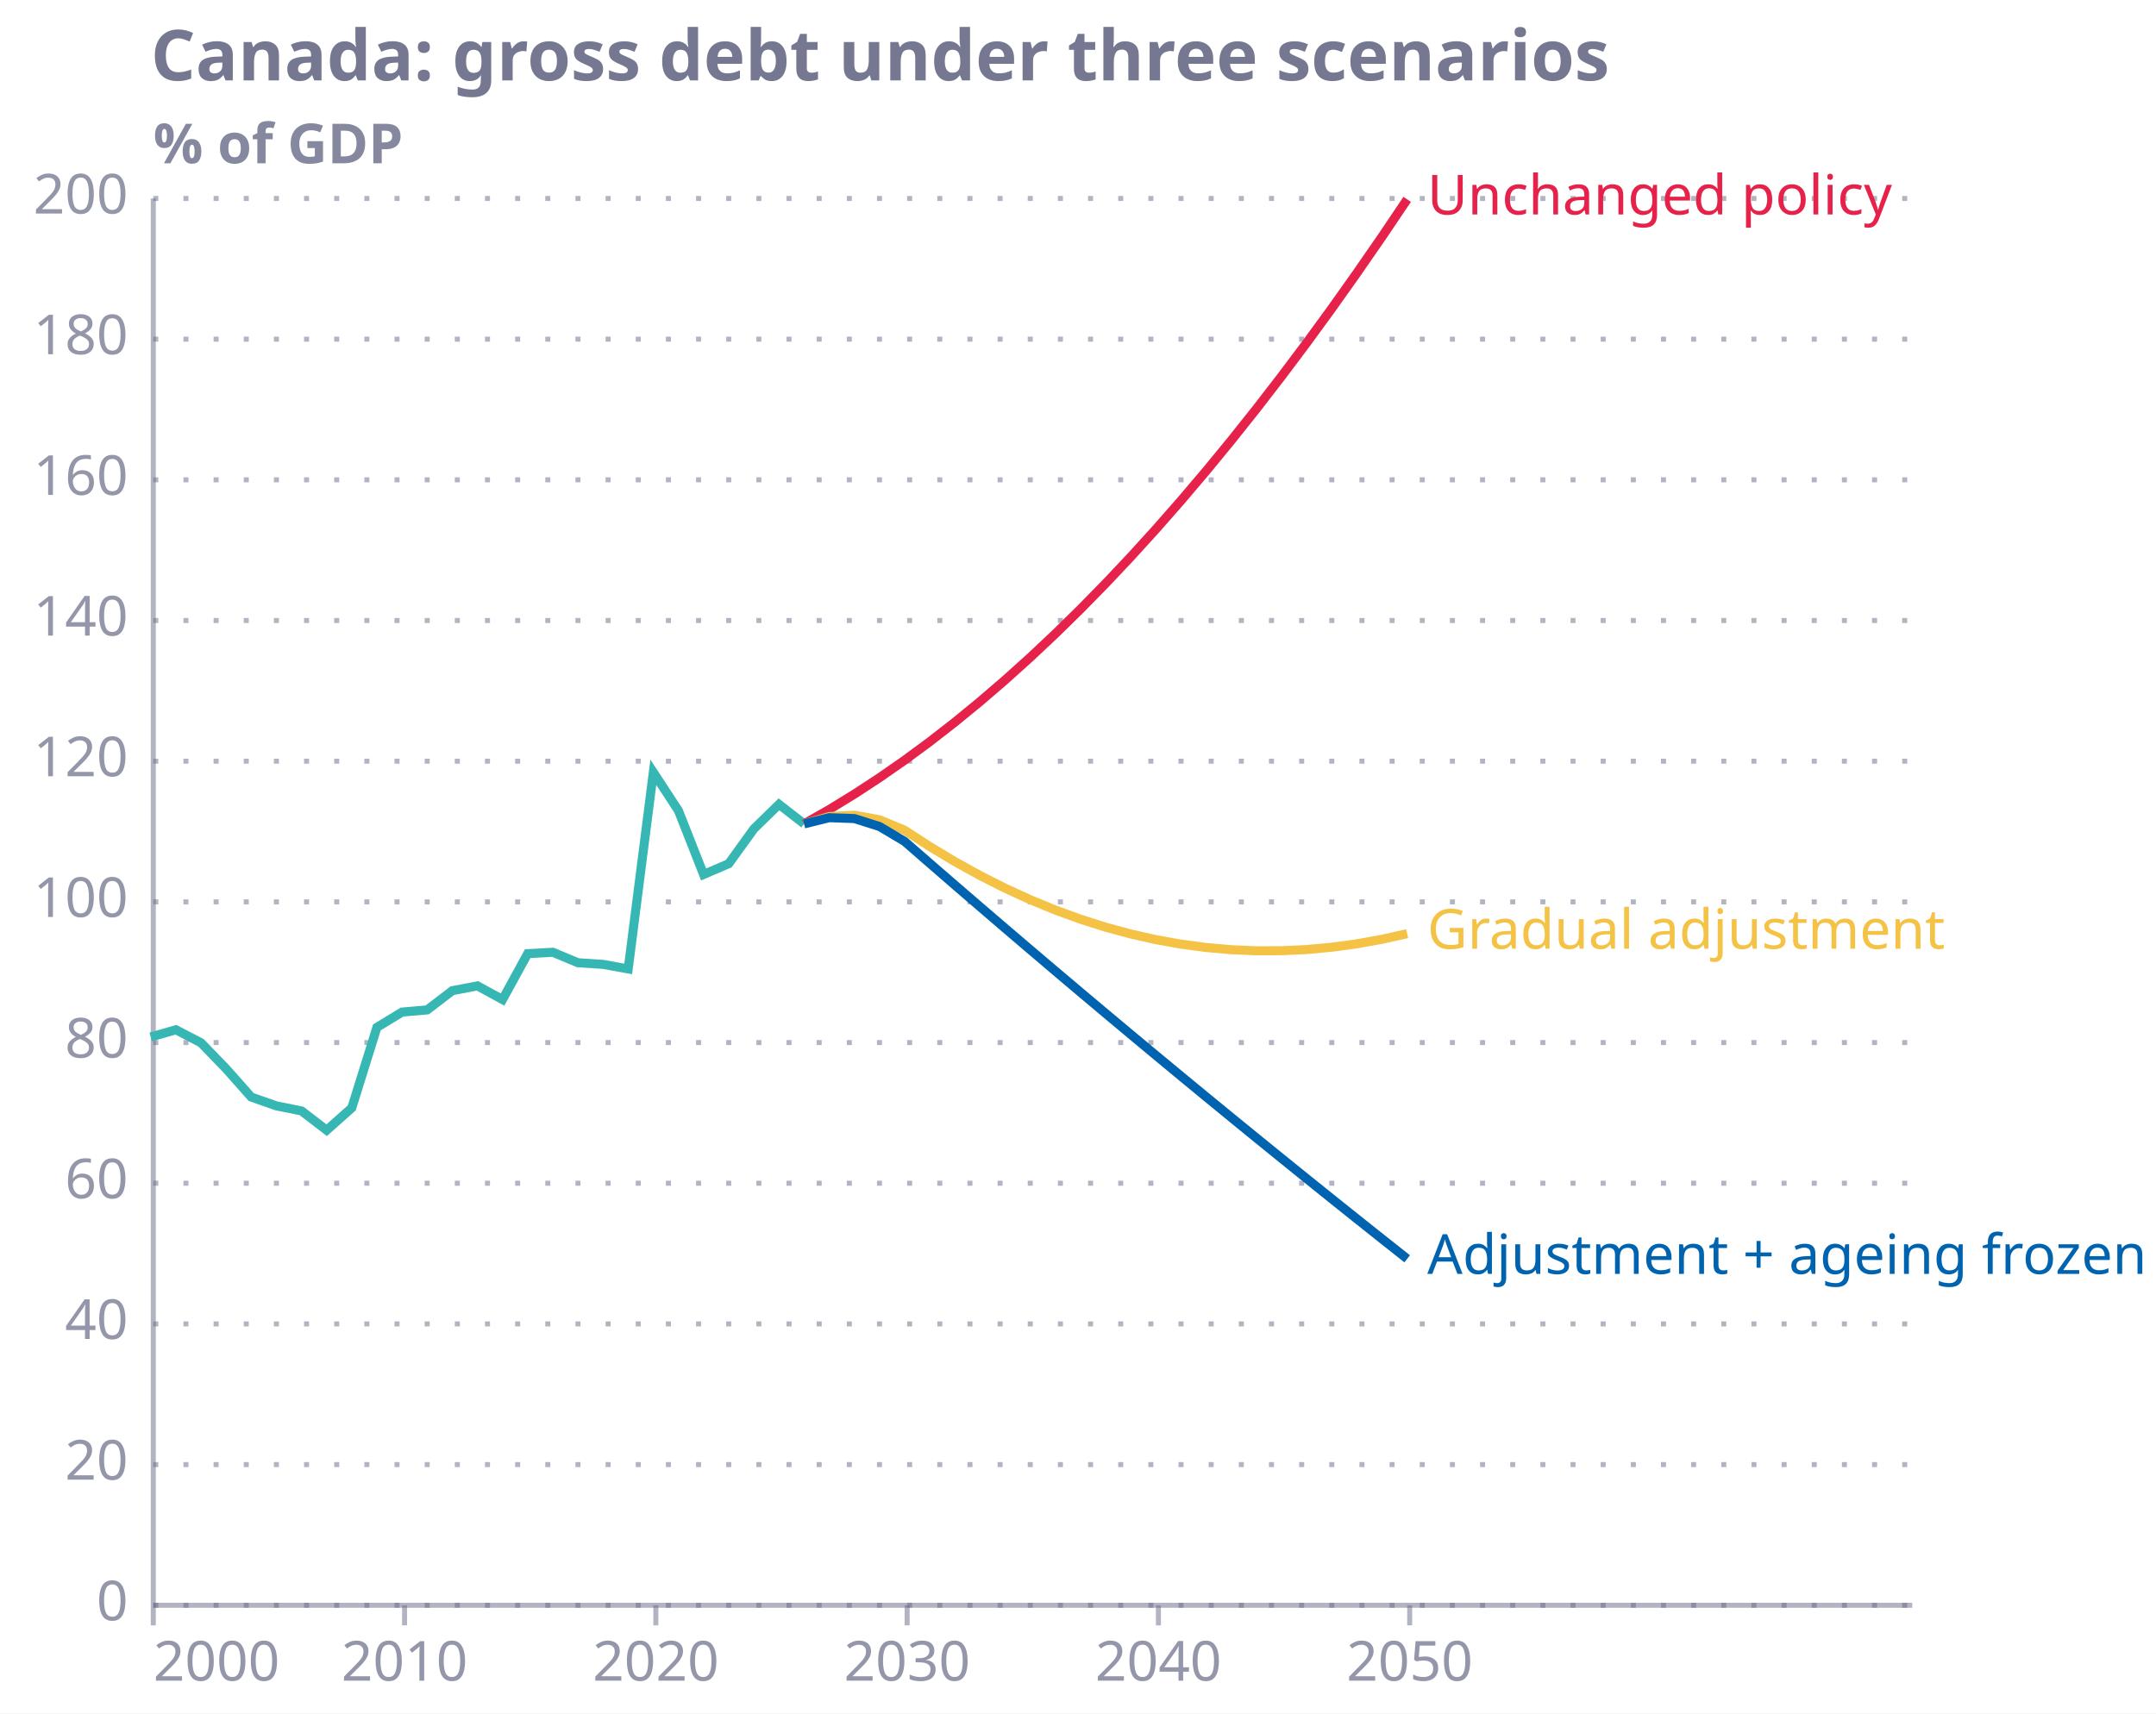
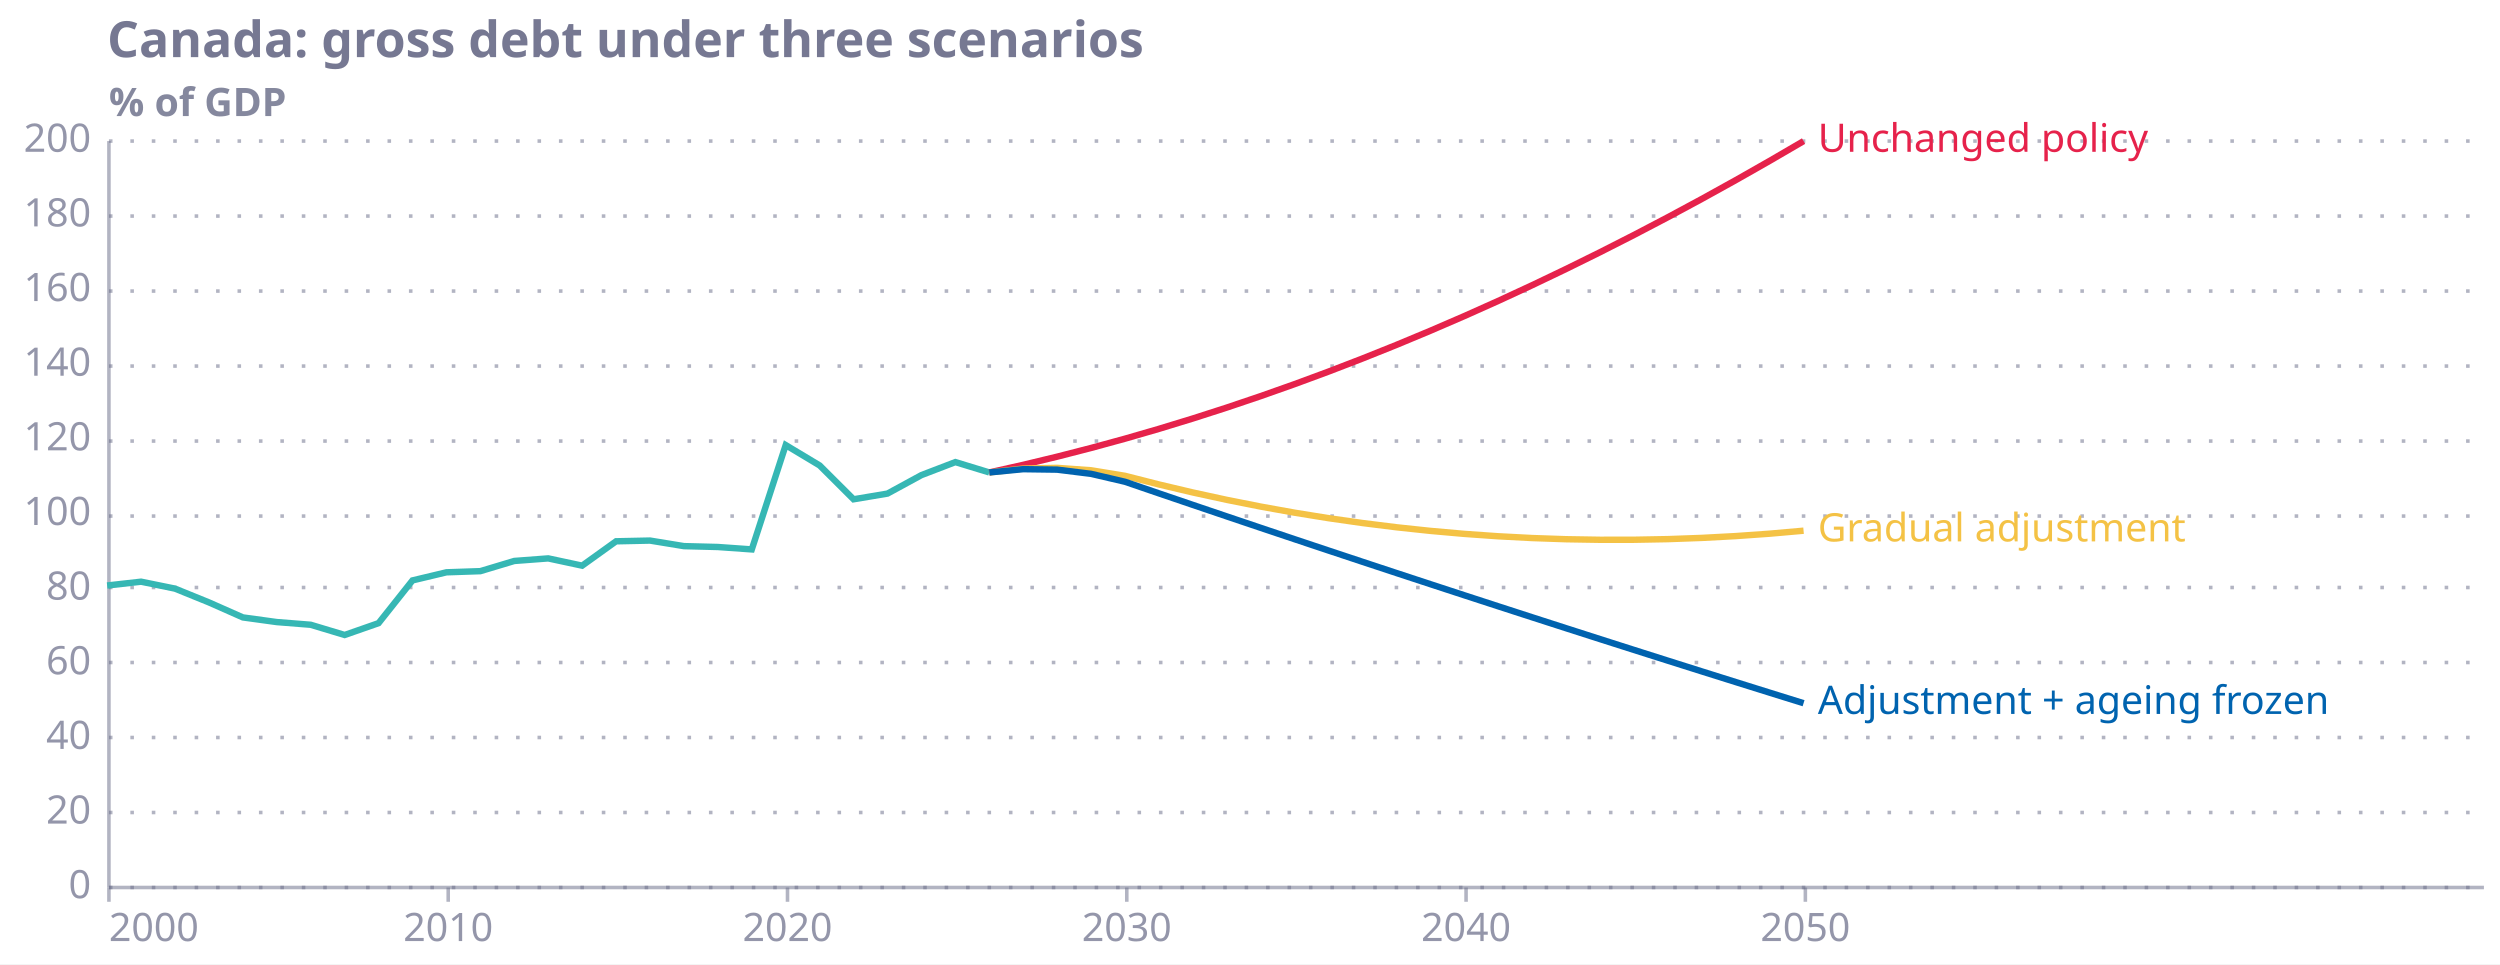
- <svg xmlns="http://www.w3.org/2000/svg" version="1.1" class="marks" width="429" height="341" viewBox="0 0 429 341">
-   <rect width="429" height="341" fill="white" />
+ <svg xmlns="http://www.w3.org/2000/svg" version="1.1" class="marks" width="700" height="270" viewBox="0 0 700 270">
+   <rect width="700" height="270" fill="white" />
  <g fill="none" stroke-miterlimit="10" transform="translate(30,39)">
    <g class="mark-group role-frame root" role="graphics-object" aria-roledescription="group mark container">
      <g transform="translate(0,0)">
-         <path class="background" aria-hidden="true" d="M0,0h350v280h-350Z" />
+         <path class="background" aria-hidden="true" d="M0,0h665v209h-665Z" />
        <g>
          <g class="mark-group role-axis" aria-hidden="true">
            <g transform="translate(0.5,0.5)">
              <path class="background" aria-hidden="true" d="M0,0h0v0h0Z" pointer-events="none" />
              <g>
                <g class="mark-rule role-axis-grid" pointer-events="none">
-                   <line transform="translate(0,280)" x2="350" y2="0" stroke="#676A86" stroke-opacity="0.5" stroke-width="1" stroke-dasharray="1,5" opacity="1" />
-                   <line transform="translate(0,252)" x2="350" y2="0" stroke="#676A86" stroke-opacity="0.5" stroke-width="1" stroke-dasharray="1,5" opacity="1" />
-                   <line transform="translate(0,224)" x2="350" y2="0" stroke="#676A86" stroke-opacity="0.5" stroke-width="1" stroke-dasharray="1,5" opacity="1" />
-                   <line transform="translate(0,196)" x2="350" y2="0" stroke="#676A86" stroke-opacity="0.5" stroke-width="1" stroke-dasharray="1,5" opacity="1" />
-                   <line transform="translate(0,168)" x2="350" y2="0" stroke="#676A86" stroke-opacity="0.5" stroke-width="1" stroke-dasharray="1,5" opacity="1" />
-                   <line transform="translate(0,140)" x2="350" y2="0" stroke="#676A86" stroke-opacity="0.5" stroke-width="1" stroke-dasharray="1,5" opacity="1" />
-                   <line transform="translate(0,112)" x2="350" y2="0" stroke="#676A86" stroke-opacity="0.5" stroke-width="1" stroke-dasharray="1,5" opacity="1" />
-                   <line transform="translate(0,84)" x2="350" y2="0" stroke="#676A86" stroke-opacity="0.5" stroke-width="1" stroke-dasharray="1,5" opacity="1" />
-                   <line transform="translate(0,56)" x2="350" y2="0" stroke="#676A86" stroke-opacity="0.5" stroke-width="1" stroke-dasharray="1,5" opacity="1" />
-                   <line transform="translate(0,28)" x2="350" y2="0" stroke="#676A86" stroke-opacity="0.5" stroke-width="1" stroke-dasharray="1,5" opacity="1" />
-                   <line transform="translate(0,0)" x2="350" y2="0" stroke="#676A86" stroke-opacity="0.5" stroke-width="1" stroke-dasharray="1,5" opacity="1" />
+                   <line transform="translate(0,209)" x2="665" y2="0" stroke="#676A86" stroke-opacity="0.5" stroke-width="1" stroke-dasharray="1,5" opacity="1" />
+                   <line transform="translate(0,188)" x2="665" y2="0" stroke="#676A86" stroke-opacity="0.5" stroke-width="1" stroke-dasharray="1,5" opacity="1" />
+                   <line transform="translate(0,167)" x2="665" y2="0" stroke="#676A86" stroke-opacity="0.5" stroke-width="1" stroke-dasharray="1,5" opacity="1" />
+                   <line transform="translate(0,146)" x2="665" y2="0" stroke="#676A86" stroke-opacity="0.5" stroke-width="1" stroke-dasharray="1,5" opacity="1" />
+                   <line transform="translate(0,125)" x2="665" y2="0" stroke="#676A86" stroke-opacity="0.5" stroke-width="1" stroke-dasharray="1,5" opacity="1" />
+                   <line transform="translate(0,105)" x2="665" y2="0" stroke="#676A86" stroke-opacity="0.5" stroke-width="1" stroke-dasharray="1,5" opacity="1" />
+                   <line transform="translate(0,84)" x2="665" y2="0" stroke="#676A86" stroke-opacity="0.5" stroke-width="1" stroke-dasharray="1,5" opacity="1" />
+                   <line transform="translate(0,63)" x2="665" y2="0" stroke="#676A86" stroke-opacity="0.5" stroke-width="1" stroke-dasharray="1,5" opacity="1" />
+                   <line transform="translate(0,42)" x2="665" y2="0" stroke="#676A86" stroke-opacity="0.5" stroke-width="1" stroke-dasharray="1,5" opacity="1" />
+                   <line transform="translate(0,21)" x2="665" y2="0" stroke="#676A86" stroke-opacity="0.5" stroke-width="1" stroke-dasharray="1,5" opacity="1" />
+                   <line transform="translate(0,0)" x2="665" y2="0" stroke="#676A86" stroke-opacity="0.5" stroke-width="1" stroke-dasharray="1,5" opacity="1" />
                </g>
              </g>
              <path class="foreground" aria-hidden="true" d="" pointer-events="none" display="none" />
            </g>
          </g>
          <g class="mark-group role-axis" role="graphics-symbol" aria-roledescription="axis" aria-label="X-axis for a linear scale with values from 2000 to 2070">
-             <g transform="translate(0.5,280.5)">
+             <g transform="translate(0.5,209.5)">
              <path class="background" aria-hidden="true" d="M0,0h0v0h0Z" pointer-events="none" />
              <g>
                <g class="mark-rule role-axis-tick" pointer-events="none">
                  <line transform="translate(0,0)" x2="0" y2="4" stroke="#676A86" stroke-opacity="0.5" stroke-width="1" opacity="1" />
-                   <line transform="translate(50,0)" x2="0" y2="4" stroke="#676A86" stroke-opacity="0.5" stroke-width="1" opacity="1" />
-                   <line transform="translate(100,0)" x2="0" y2="4" stroke="#676A86" stroke-opacity="0.5" stroke-width="1" opacity="1" />
-                   <line transform="translate(150,0)" x2="0" y2="4" stroke="#676A86" stroke-opacity="0.5" stroke-width="1" opacity="1" />
-                   <line transform="translate(200,0)" x2="0" y2="4" stroke="#676A86" stroke-opacity="0.5" stroke-width="1" opacity="1" />
-                   <line transform="translate(250,0)" x2="0" y2="4" stroke="#676A86" stroke-opacity="0.5" stroke-width="1" opacity="1" />
+                   <line transform="translate(95,0)" x2="0" y2="4" stroke="#676A86" stroke-opacity="0.5" stroke-width="1" opacity="1" />
+                   <line transform="translate(190,0)" x2="0" y2="4" stroke="#676A86" stroke-opacity="0.5" stroke-width="1" opacity="1" />
+                   <line transform="translate(285,0)" x2="0" y2="4" stroke="#676A86" stroke-opacity="0.5" stroke-width="1" opacity="1" />
+                   <line transform="translate(380,0)" x2="0" y2="4" stroke="#676A86" stroke-opacity="0.5" stroke-width="1" opacity="1" />
+                   <line transform="translate(475,0)" x2="0" y2="4" stroke="#676A86" stroke-opacity="0.5" stroke-width="1" opacity="1" />
                </g>
                <g class="mark-text role-axis-label" pointer-events="none">
                  <text text-anchor="start" transform="translate(0,15)" font-family="Circular Std" font-size="11px" fill="#676A86" fill-opacity="0.7" opacity="1">2000</text>
-                   <text text-anchor="middle" transform="translate(50,15)" font-family="Circular Std" font-size="11px" fill="#676A86" fill-opacity="0.7" opacity="1">2010</text>
-                   <text text-anchor="middle" transform="translate(100,15)" font-family="Circular Std" font-size="11px" fill="#676A86" fill-opacity="0.7" opacity="1">2020</text>
-                   <text text-anchor="middle" transform="translate(150,15)" font-family="Circular Std" font-size="11px" fill="#676A86" fill-opacity="0.7" opacity="1">2030</text>
-                   <text text-anchor="middle" transform="translate(200,15)" font-family="Circular Std" font-size="11px" fill="#676A86" fill-opacity="0.7" opacity="1">2040</text>
-                   <text text-anchor="middle" transform="translate(250,15)" font-family="Circular Std" font-size="11px" fill="#676A86" fill-opacity="0.7" opacity="1">2050</text>
+                   <text text-anchor="middle" transform="translate(95,15)" font-family="Circular Std" font-size="11px" fill="#676A86" fill-opacity="0.7" opacity="1">2010</text>
+                   <text text-anchor="middle" transform="translate(190,15)" font-family="Circular Std" font-size="11px" fill="#676A86" fill-opacity="0.7" opacity="1">2020</text>
+                   <text text-anchor="middle" transform="translate(285,15)" font-family="Circular Std" font-size="11px" fill="#676A86" fill-opacity="0.7" opacity="1">2030</text>
+                   <text text-anchor="middle" transform="translate(380,15)" font-family="Circular Std" font-size="11px" fill="#676A86" fill-opacity="0.7" opacity="1">2040</text>
+                   <text text-anchor="middle" transform="translate(475,15)" font-family="Circular Std" font-size="11px" fill="#676A86" fill-opacity="0.7" opacity="1">2050</text>
                </g>
                <g class="mark-rule role-axis-domain" pointer-events="none">
-                   <line transform="translate(0,0)" x2="350" y2="0" stroke="#676A86" stroke-opacity="0.5" stroke-width="1" opacity="1" />
+                   <line transform="translate(0,0)" x2="665" y2="0" stroke="#676A86" stroke-opacity="0.5" stroke-width="1" opacity="1" />
                </g>
              </g>
              <path class="foreground" aria-hidden="true" d="" pointer-events="none" display="none" />
            </g>
          </g>
          <g class="mark-group role-axis" role="graphics-symbol" aria-roledescription="axis" aria-label="Y-axis titled '% of GDP' for a linear scale with values from 0 to 200">
            <g transform="translate(0.5,0.5)">
              <path class="background" aria-hidden="true" d="M0,0h0v0h0Z" pointer-events="none" />
              <g>
                <g class="mark-text role-axis-label" pointer-events="none">
-                   <text text-anchor="end" transform="translate(-5,283)" font-family="Circular Std" font-size="11px" fill="#676A86" fill-opacity="0.7" opacity="1">0</text>
-                   <text text-anchor="end" transform="translate(-5,255)" font-family="Circular Std" font-size="11px" fill="#676A86" fill-opacity="0.7" opacity="1">20</text>
-                   <text text-anchor="end" transform="translate(-5,227)" font-family="Circular Std" font-size="11px" fill="#676A86" fill-opacity="0.7" opacity="1">40</text>
-                   <text text-anchor="end" transform="translate(-5,199)" font-family="Circular Std" font-size="11px" fill="#676A86" fill-opacity="0.7" opacity="1">60</text>
-                   <text text-anchor="end" transform="translate(-5,171)" font-family="Circular Std" font-size="11px" fill="#676A86" fill-opacity="0.7" opacity="1">80</text>
-                   <text text-anchor="end" transform="translate(-5,143)" font-family="Circular Std" font-size="11px" fill="#676A86" fill-opacity="0.7" opacity="1">100</text>
-                   <text text-anchor="end" transform="translate(-5,115)" font-family="Circular Std" font-size="11px" fill="#676A86" fill-opacity="0.7" opacity="1">120</text>
-                   <text text-anchor="end" transform="translate(-5,87)" font-family="Circular Std" font-size="11px" fill="#676A86" fill-opacity="0.7" opacity="1">140</text>
-                   <text text-anchor="end" transform="translate(-5,59)" font-family="Circular Std" font-size="11px" fill="#676A86" fill-opacity="0.7" opacity="1">160</text>
-                   <text text-anchor="end" transform="translate(-5,31)" font-family="Circular Std" font-size="11px" fill="#676A86" fill-opacity="0.7" opacity="1">180</text>
+                   <text text-anchor="end" transform="translate(-5,212)" font-family="Circular Std" font-size="11px" fill="#676A86" fill-opacity="0.7" opacity="1">0</text>
+                   <text text-anchor="end" transform="translate(-5,191.1)" font-family="Circular Std" font-size="11px" fill="#676A86" fill-opacity="0.7" opacity="1">20</text>
+                   <text text-anchor="end" transform="translate(-5,170.2)" font-family="Circular Std" font-size="11px" fill="#676A86" fill-opacity="0.7" opacity="1">40</text>
+                   <text text-anchor="end" transform="translate(-5,149.3)" font-family="Circular Std" font-size="11px" fill="#676A86" fill-opacity="0.7" opacity="1">60</text>
+                   <text text-anchor="end" transform="translate(-5,128.4)" font-family="Circular Std" font-size="11px" fill="#676A86" fill-opacity="0.7" opacity="1">80</text>
+                   <text text-anchor="end" transform="translate(-5,107.5)" font-family="Circular Std" font-size="11px" fill="#676A86" fill-opacity="0.7" opacity="1">100</text>
+                   <text text-anchor="end" transform="translate(-5,86.6)" font-family="Circular Std" font-size="11px" fill="#676A86" fill-opacity="0.7" opacity="1">120</text>
+                   <text text-anchor="end" transform="translate(-5,65.7)" font-family="Circular Std" font-size="11px" fill="#676A86" fill-opacity="0.7" opacity="1">140</text>
+                   <text text-anchor="end" transform="translate(-5,44.8)" font-family="Circular Std" font-size="11px" fill="#676A86" fill-opacity="0.7" opacity="1">160</text>
+                   <text text-anchor="end" transform="translate(-5,23.9)" font-family="Circular Std" font-size="11px" fill="#676A86" fill-opacity="0.7" opacity="1">180</text>
                  <text text-anchor="end" transform="translate(-5,3)" font-family="Circular Std" font-size="11px" fill="#676A86" fill-opacity="0.7" opacity="1">200</text>
                </g>
                <g class="mark-rule role-axis-domain" pointer-events="none">
-                   <line transform="translate(0,280)" x2="0" y2="-280" stroke="#676A86" stroke-opacity="0.5" stroke-width="1" opacity="1" />
+                   <line transform="translate(0,209)" x2="0" y2="-209" stroke="#676A86" stroke-opacity="0.5" stroke-width="1" opacity="1" />
                </g>
                <g class="mark-text role-axis-title" pointer-events="none">
                  <text text-anchor="start" transform="translate(0,-7)" font-family="Circular Std" font-size="11px" font-weight="bold" fill="#676A86" fill-opacity="0.8" opacity="1">% of GDP</text>
                </g>
              </g>
              <path class="foreground" aria-hidden="true" d="" pointer-events="none" display="none" />
            </g>
          </g>
          <g class="mark-group role-scope layer_0_pathgroup" role="graphics-object" aria-roledescription="group mark container">
            <g transform="translate(0,0)">
-               <path class="background" aria-hidden="true" d="M0,0h350v280h-350Z" />
+               <path class="background" aria-hidden="true" d="M0,0h665v209h-665Z" />
              <g>
                <g class="mark-line role-mark layer_0_marks" role="graphics-object" aria-roledescription="line mark container">
-                   <path aria-label="year: 2000; % of GDP: 80.437; series: Outturn" role="graphics-symbol" aria-roledescription="line mark" d="M0,167.388L5,165.953L10,168.554L15,173.723L20,179.355L25,181.104L30,182.112L35,185.947L40,181.502L45,165.476L50,162.435L55,162.002L60,158.179L65,157.216L70,159.943L75,150.804L80,150.531L85,152.615L90,152.942L95,153.846L100,114.71L105,122.352L110,135.043L115,132.901L120,125.973L125,121.092L130,124.974" stroke="#36B7B4" stroke-width="1.8" />
+                   <path aria-label="year: 2000; % of GDP: 80.437; series: Outturn" role="graphics-symbol" aria-roledescription="line mark" d="M0,124.943L9.5,123.872L19,125.814L28.5,129.672L38,133.876L47.5,135.181L57,135.934L66.5,138.796L76,135.478L85.5,123.516L95,121.246L104.5,120.923L114,118.069L123.5,117.35L133,119.386L142.5,112.564L152,112.36L161.5,113.916L171,114.16L180.5,114.835L190,85.623L199.5,91.327L209,100.8L218.5,99.201L228,94.03L237.5,90.386L247,93.284" stroke="#36B7B4" stroke-width="1.8" />
                </g>
              </g>
              <path class="foreground" aria-hidden="true" d="" display="none" />
            </g>
            <g transform="translate(0,0)">
-               <path class="background" aria-hidden="true" d="M0,0h350v280h-350Z" />
+               <path class="background" aria-hidden="true" d="M0,0h665v209h-665Z" />
              <g>
                <g class="mark-line role-mark layer_0_marks" role="graphics-object" aria-roledescription="line mark container">
-                   <path aria-label="year: 2026; % of GDP: 110.733; series: Unchanged policy" role="graphics-symbol" aria-roledescription="line mark" d="M130,124.974L135,122.121L140,119.059L145,115.788L150,112.31L155,108.625L160,104.734L165,100.638L170,96.339L175,91.837L180,87.134L185,82.23L190,77.127L195,71.825L200,66.325L205,60.629L210,54.738L215,48.652L220,42.372L225,35.899L230,29.235L235,22.38L240,15.335L245,8.102L250,0.68" stroke="#E6224B" stroke-width="1.8" />
+                   <path aria-label="year: 2026; % of GDP: 110.733; series: Unchanged policy" role="graphics-symbol" aria-roledescription="line mark" d="M247,93.284L256.5,91.155L266,88.869L275.5,86.428L285,83.831L294.5,81.08L304,78.176L313.5,75.119L323,71.91L332.5,68.55L342,65.039L351.5,61.379L361,57.57L370.5,53.612L380,49.507L389.5,45.256L399,40.858L408.5,36.315L418,31.627L427.5,26.796L437,21.822L446.5,16.705L456,11.447L465.5,6.047L475,0.508" stroke="#E6224B" stroke-width="1.8" />
                </g>
              </g>
              <path class="foreground" aria-hidden="true" d="" display="none" />
            </g>
            <g transform="translate(0,0)">
-               <path class="background" aria-hidden="true" d="M0,0h350v280h-350Z" />
+               <path class="background" aria-hidden="true" d="M0,0h665v209h-665Z" />
              <g>
                <g class="mark-line role-mark layer_0_marks" role="graphics-object" aria-roledescription="line mark container">
-                   <path aria-label="year: 2026; % of GDP: 110.733; series: Gradual adjustment" role="graphics-symbol" aria-roledescription="line mark" d="M130,124.974L135,123.521L140,123.252L145,124.16L150,126.24L155,129.485L160,132.49L165,135.256L170,137.783L175,140.074L180,142.13L185,143.951L190,145.539L195,146.895L200,148.02L205,148.916L210,149.583L215,150.022L220,150.236L225,150.224L230,149.988L235,149.529L240,148.849L245,147.947L250,146.827" stroke="#F4C245" stroke-width="1.8" />
+                   <path aria-label="year: 2026; % of GDP: 110.733; series: Gradual adjustment" role="graphics-symbol" aria-roledescription="line mark" d="M247,93.284L256.5,92.2L266,91.999L275.5,92.677L285,94.229L294.5,96.651L304,98.894L313.5,100.959L323,102.845L332.5,104.556L342,106.09L351.5,107.449L361,108.635L370.5,109.647L380,110.487L389.5,111.155L399,111.653L408.5,111.981L418,112.14L427.5,112.131L437,111.955L446.5,111.613L456,111.105L465.5,110.432L475,109.596" stroke="#F4C245" stroke-width="1.8" />
                </g>
              </g>
              <path class="foreground" aria-hidden="true" d="" display="none" />
            </g>
            <g transform="translate(0,0)">
-               <path class="background" aria-hidden="true" d="M0,0h350v280h-350Z" />
+               <path class="background" aria-hidden="true" d="M0,0h665v209h-665Z" />
              <g>
                <g class="mark-line role-mark layer_0_marks" role="graphics-object" aria-roledescription="line mark container">
-                   <path aria-label="year: 2026; % of GDP: 110.733; series: Adjustment + ageing frozen" role="graphics-symbol" aria-roledescription="line mark" d="M130,124.974L135,123.746L140,123.923L145,125.5L150,128.469L155,132.824L160,137.156L165,141.467L170,145.756L175,150.024L180,154.271L185,158.496L190,162.7L195,166.883L200,171.045L205,175.187L210,179.307L215,183.407L220,187.487L225,191.546L230,195.585L235,199.604L240,203.602L245,207.581L250,211.539" stroke="#0063AF" stroke-width="1.8" />
+                   <path aria-label="year: 2026; % of GDP: 110.733; series: Adjustment + ageing frozen" role="graphics-symbol" aria-roledescription="line mark" d="M247,93.284L256.5,92.367L266,92.5L275.5,93.677L285,95.893L294.5,99.143L304,102.377L313.5,105.595L323,108.797L332.5,111.982L342,115.152L351.5,118.306L361,121.444L370.5,124.566L380,127.673L389.5,130.764L399,133.84L408.5,136.9L418,139.946L427.5,142.975L437,145.99L446.5,148.99L456,151.975L465.5,154.944L475,157.899" stroke="#0063AF" stroke-width="1.8" />
                </g>
              </g>
              <path class="foreground" aria-hidden="true" d="" display="none" />
            </g>
          </g>
          <g class="mark-text role-mark layer_1_marks" role="graphics-object" aria-roledescription="text mark container">
-             <text aria-label="year: 2050; ylab: 48.9003594053; series: Adjustment + ageing frozen" role="graphics-symbol" aria-roledescription="text mark" text-anchor="start" transform="translate(254,214.5395)" font-family="Circular Std" font-size="11px" fill="#0063AF">Adjustment + ageing frozen</text>
-             <text aria-label="year: 2050; ylab: 95.1237614174; series: Gradual adjustment" role="graphics-symbol" aria-roledescription="text mark" text-anchor="start" transform="translate(254,149.8267)" font-family="Circular Std" font-size="11px" fill="#F4C245">Gradual adjustment</text>
-             <text aria-label="year: 2050; ylab: 199.514268385; series: Unchanged policy" role="graphics-symbol" aria-roledescription="text mark" text-anchor="start" transform="translate(254,3.680024)" font-family="Circular Std" font-size="11px" fill="#E6224B">Unchanged policy</text>
+             <text aria-label="year: 2050; ylab: 48.9003594053; series: Adjustment + ageing frozen" role="graphics-symbol" aria-roledescription="text mark" text-anchor="start" transform="translate(479,160.8991)" font-family="Circular Std" font-size="11px" fill="#0063AF">Adjustment + ageing frozen</text>
+             <text aria-label="year: 2050; ylab: 95.1237614174; series: Gradual adjustment" role="graphics-symbol" aria-roledescription="text mark" text-anchor="start" transform="translate(479,112.5957)" font-family="Circular Std" font-size="11px" fill="#F4C245">Gradual adjustment</text>
+             <text aria-label="year: 2050; ylab: 199.514268385; series: Unchanged policy" role="graphics-symbol" aria-roledescription="text mark" text-anchor="start" transform="translate(479,3.50759)" font-family="Circular Std" font-size="11px" fill="#E6224B">Unchanged policy</text>
          </g>
          <g class="mark-group role-title">
            <g transform="translate(0,-34)">
              <path class="background" aria-hidden="true" d="M0,0h0v0h0Z" pointer-events="none" />
              <g>
                <g class="mark-text role-title-text" role="graphics-symbol" aria-roledescription="title" aria-label="Title text 'Canada: gross debt under three scenarios'" pointer-events="none">
                  <text text-anchor="start" transform="translate(0,11)" font-family="Circular Std" font-size="14px" font-weight="bold" fill="#676A86E6" opacity="1">Canada: gross debt under three scenarios</text>
                </g>
              </g>
              <path class="foreground" aria-hidden="true" d="" pointer-events="none" display="none" />
            </g>
          </g>
        </g>
        <path class="foreground" aria-hidden="true" d="" display="none" />
      </g>
    </g>
  </g>
</svg>
